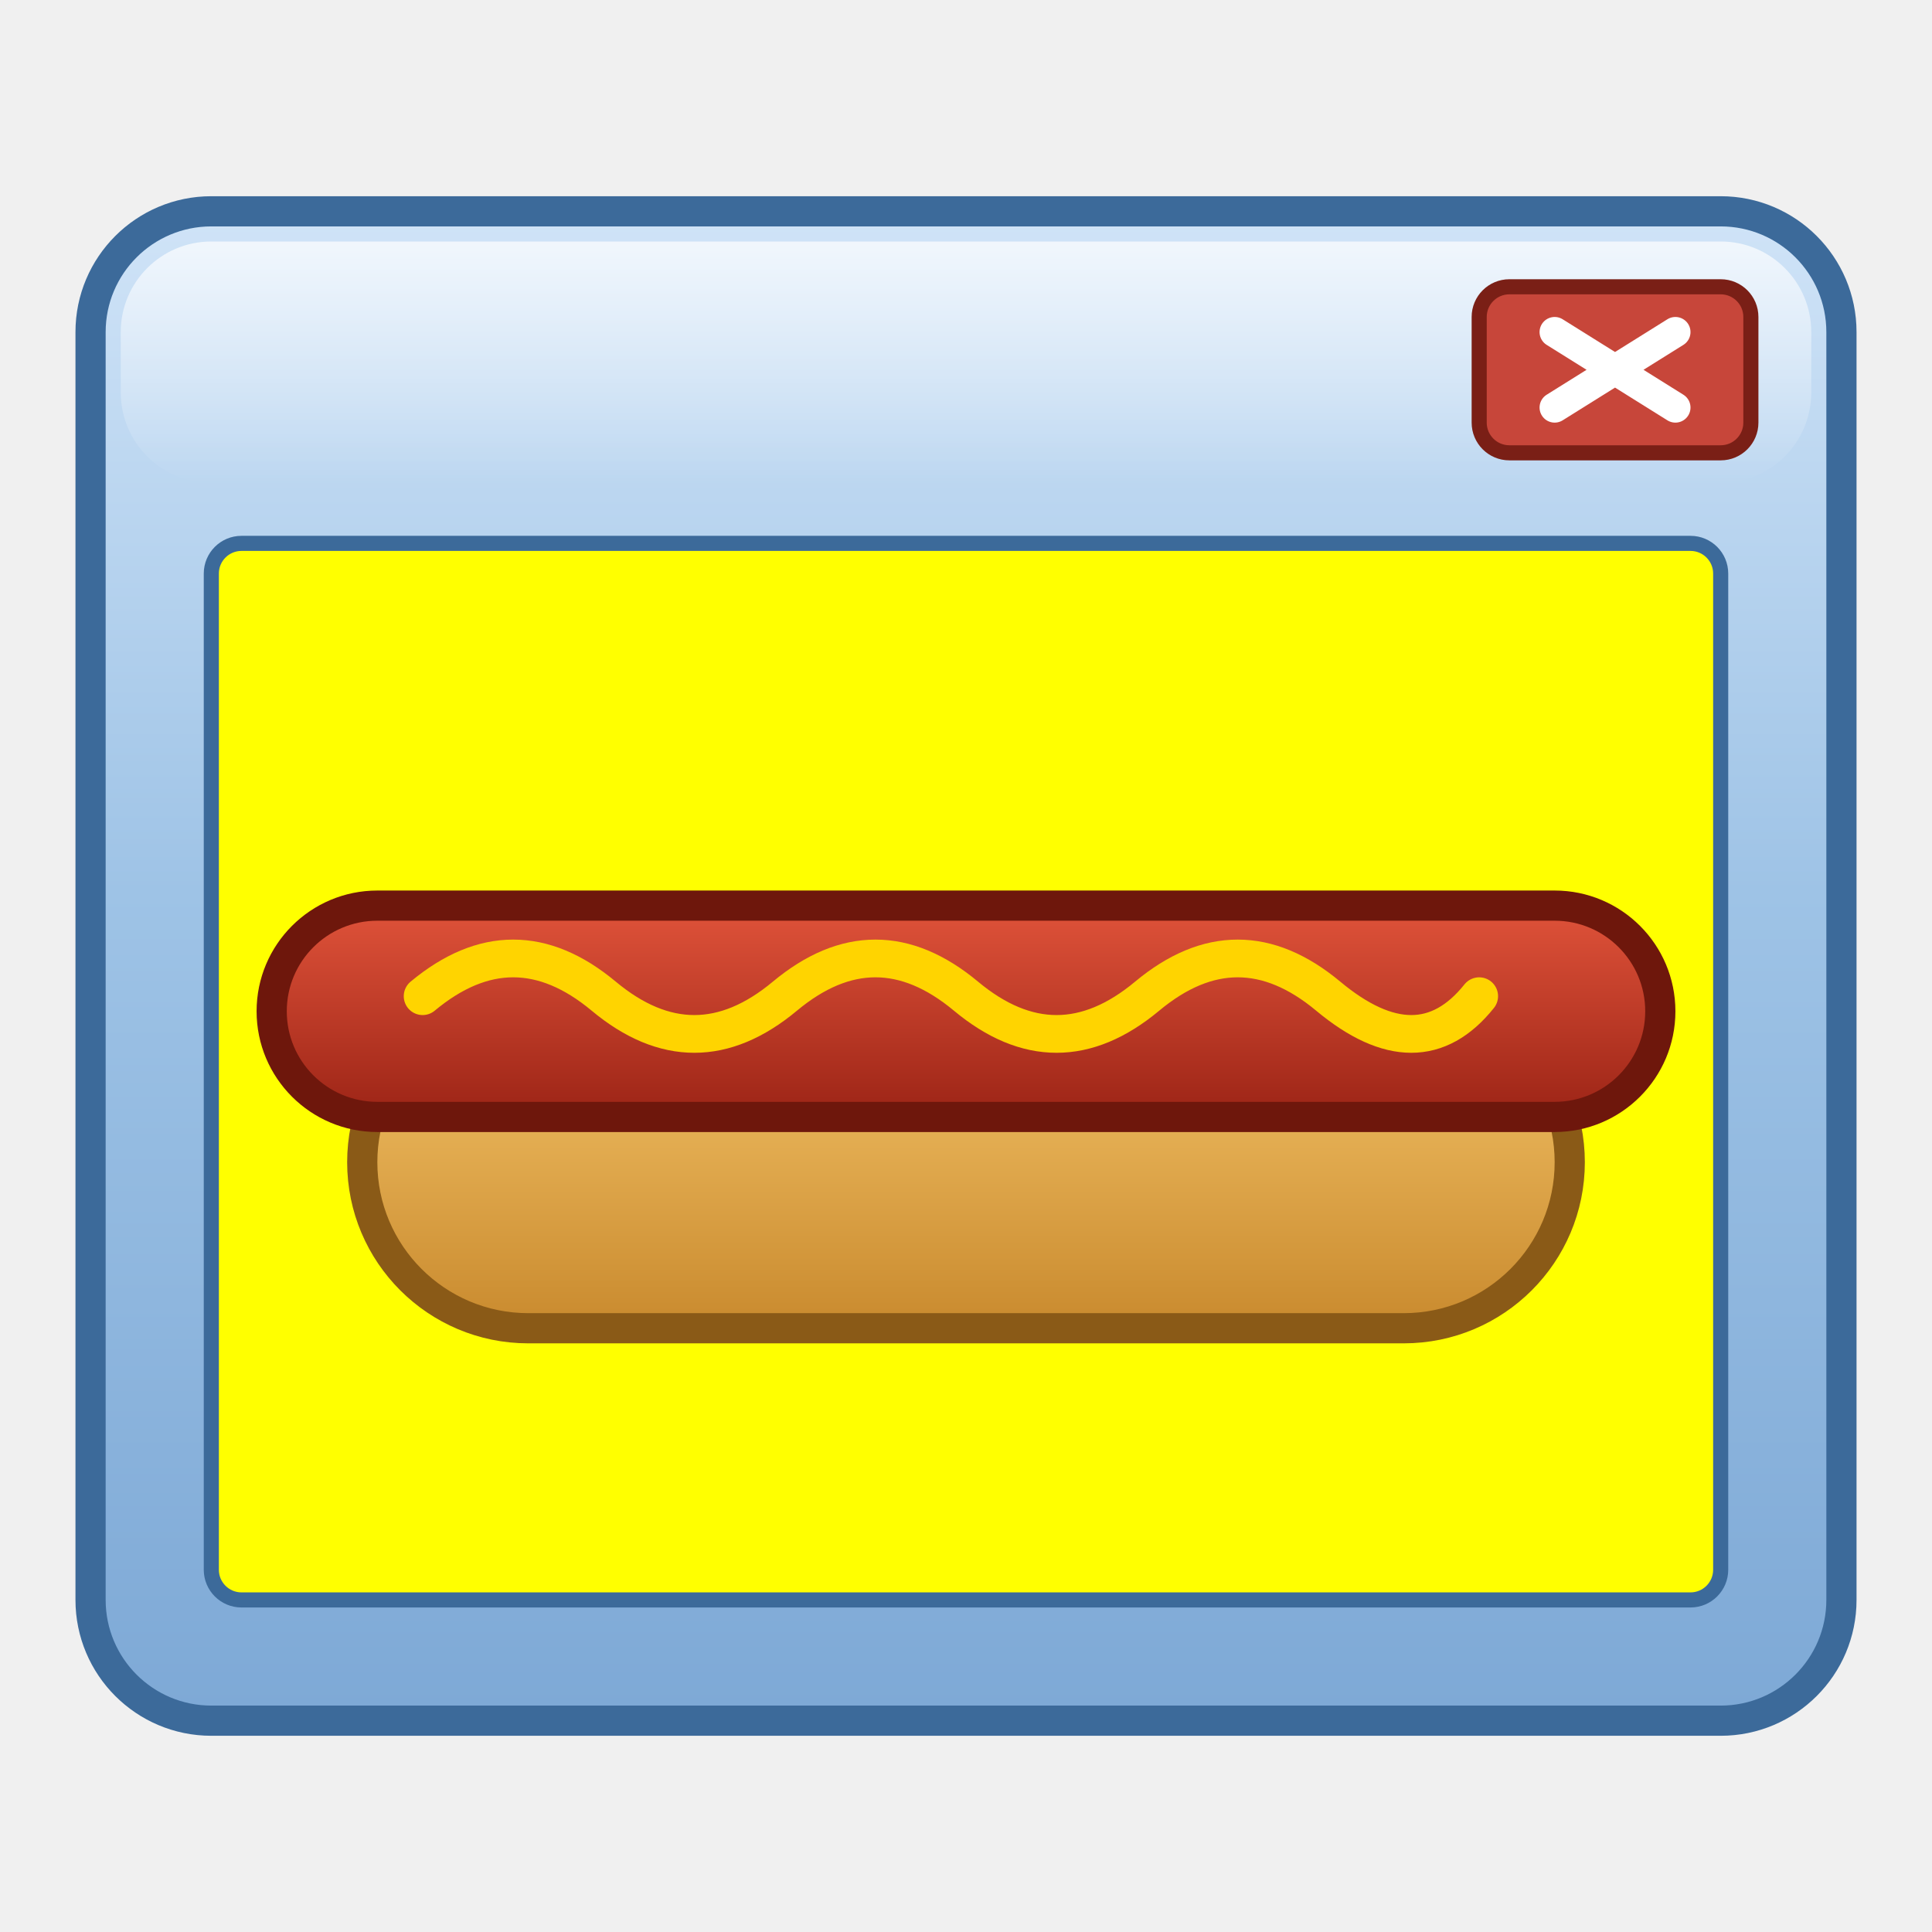
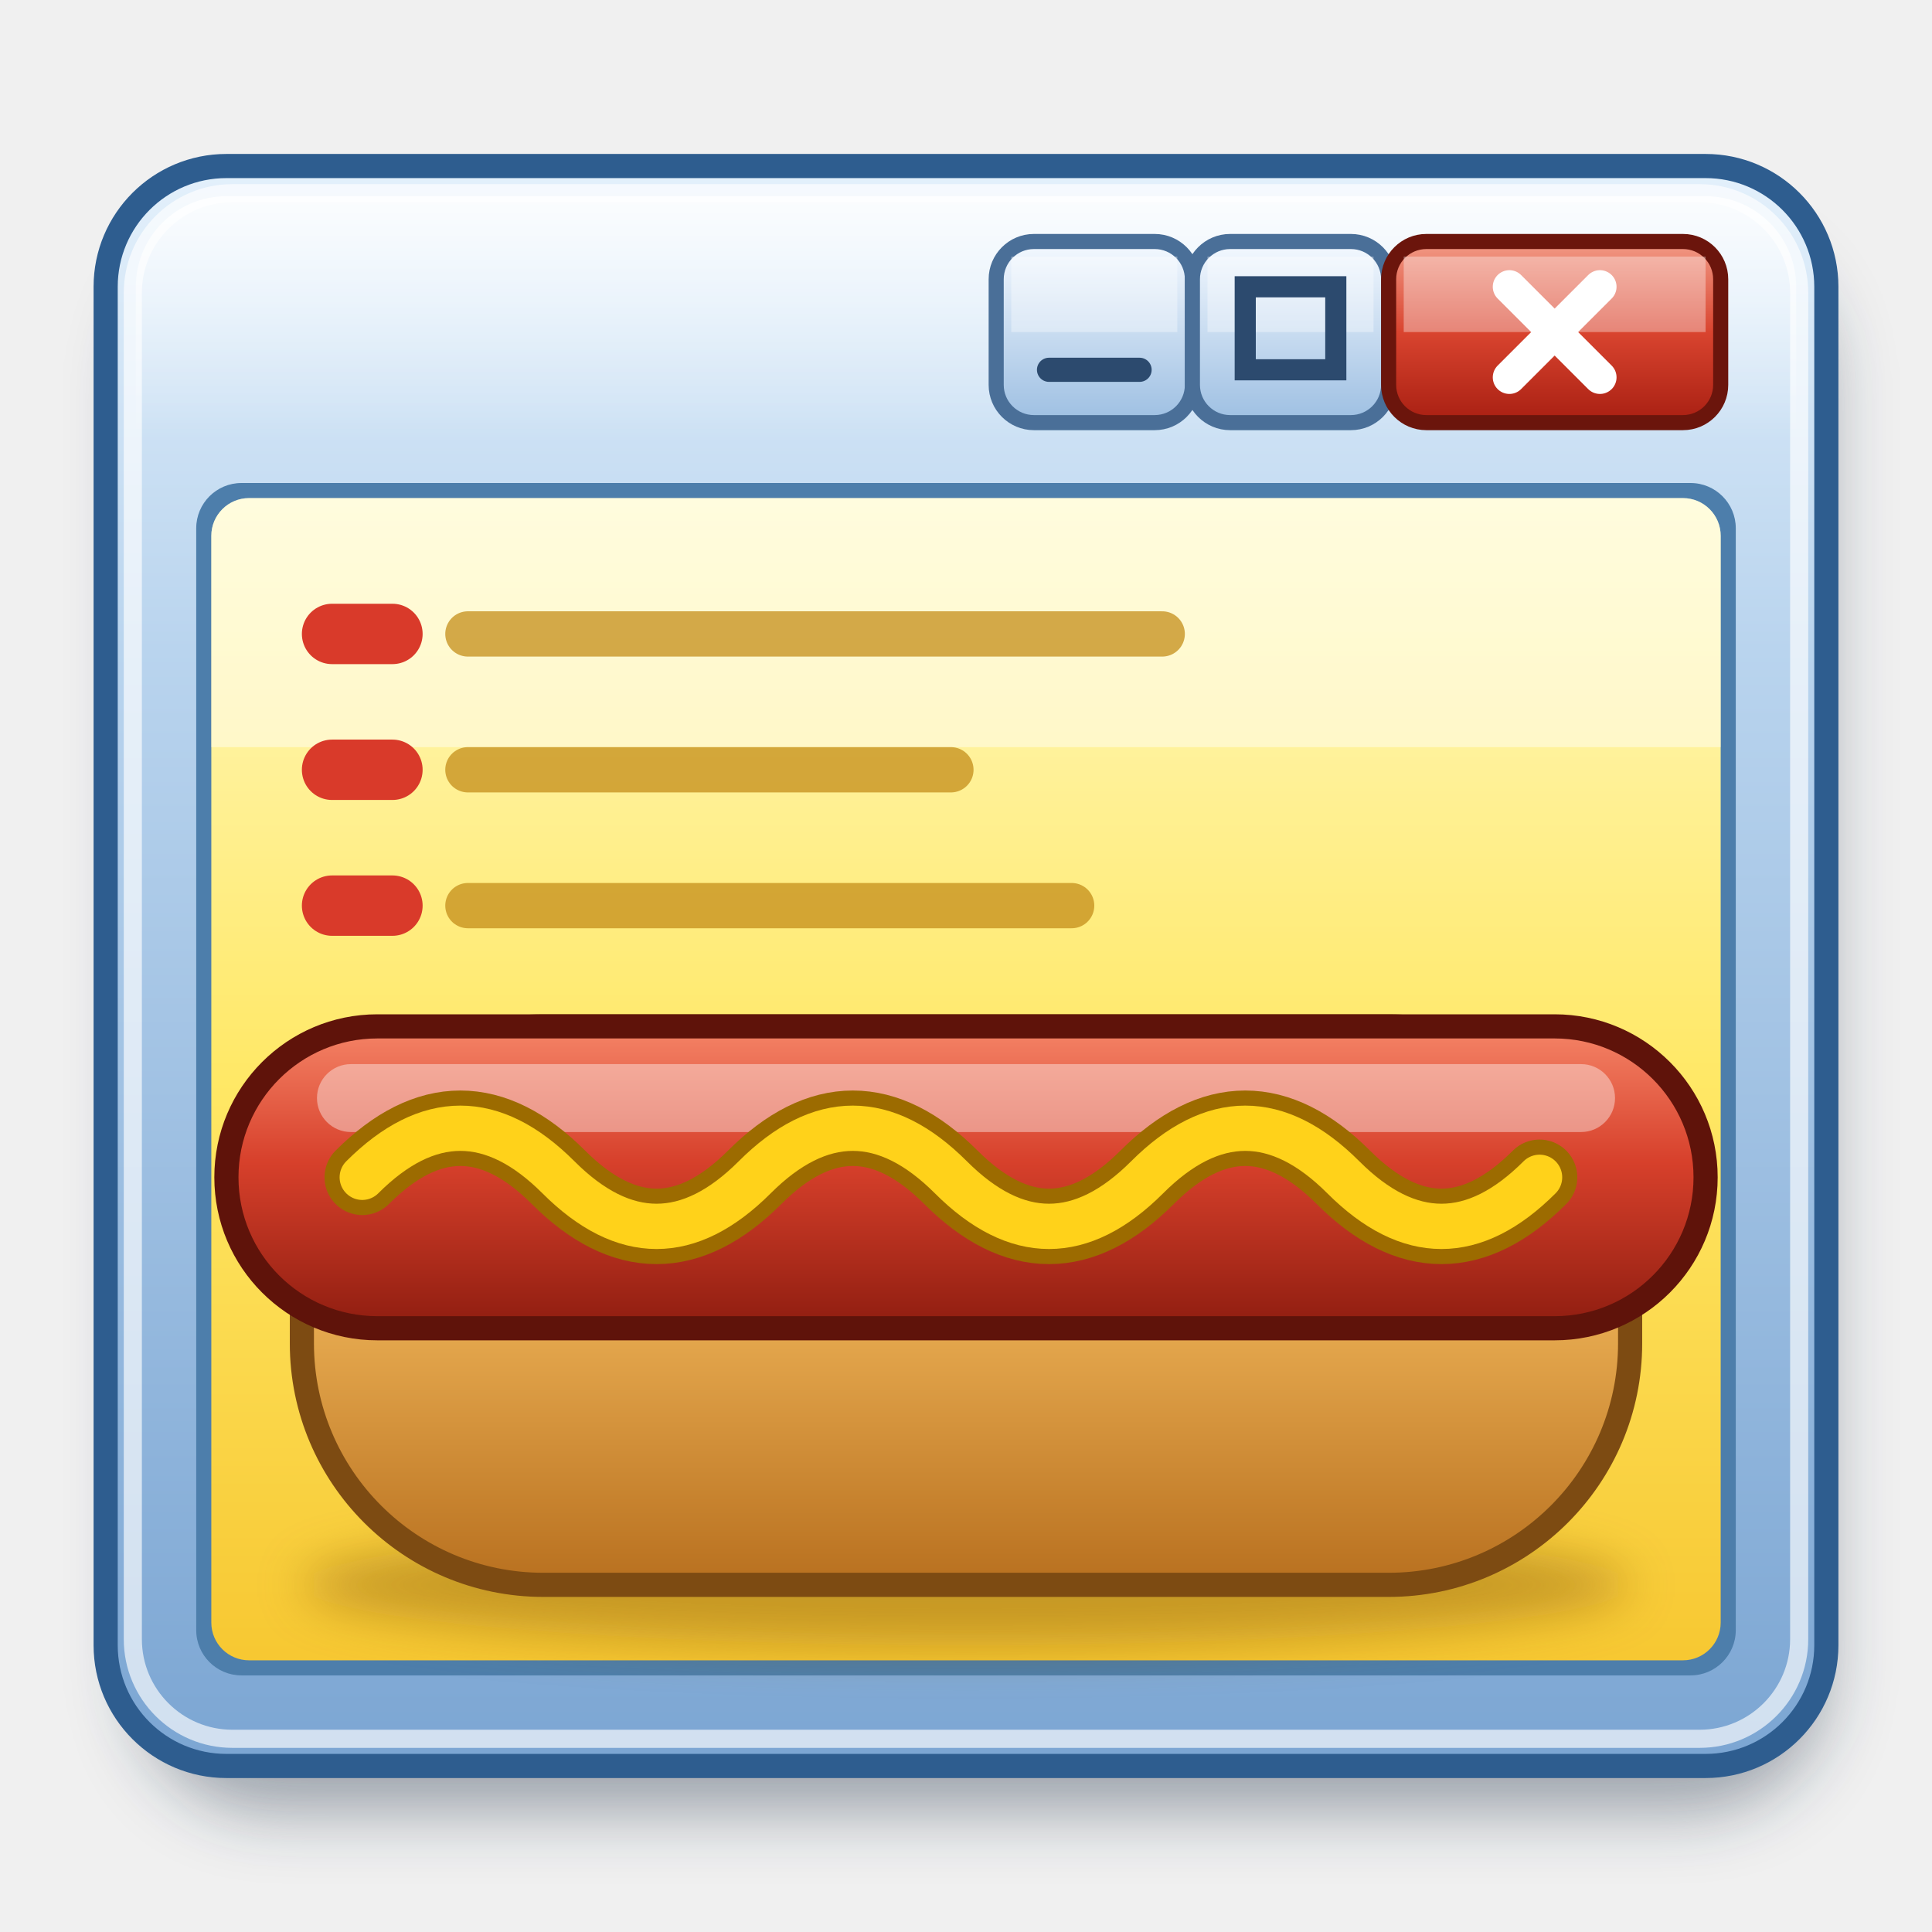
<svg xmlns="http://www.w3.org/2000/svg" viewBox="0 0 128 128" role="img" aria-label="HotDogStand">
  <defs>
    <linearGradient id="frame" x1="0" y1="0" x2="0" y2="1">
-       <stop offset="0" stop-color="#cfe3f7" />
-       <stop offset="0.45" stop-color="#9ec3e6" />
-       <stop offset="1" stop-color="#7ea9d6" />
+       <stop offset="0" stop-color="#e3f0fb" />
+       <stop offset="0.3" stop-color="#b9d4ee" />
+       <stop offset="1" stop-color="#7ca6d3" />
    </linearGradient>
-     <linearGradient id="glass" x1="0" y1="0" x2="0" y2="1">
-       <stop offset="0" stop-color="#ffffff" stop-opacity="0.7" />
-       <stop offset="1" stop-color="#ffffff" stop-opacity="0" />
+     <linearGradient id="gloss" x1="0" y1="0" x2="0" y2="1">
+       <stop offset="0" stop-color="#fff" stop-opacity="0.85" />
+       <stop offset="1" stop-color="#fff" stop-opacity="0" />
+     </linearGradient>
+     <linearGradient id="client" x1="0" y1="0" x2="0" y2="1">
+       <stop offset="0" stop-color="#fff9c2" />
+       <stop offset="0.5" stop-color="#ffe866" />
+       <stop offset="1" stop-color="#f7c832" />
+     </linearGradient>
+     <linearGradient id="close" x1="0" y1="0" x2="0" y2="1">
+       <stop offset="0" stop-color="#f29a86" />
+       <stop offset="0.5" stop-color="#d9442f" />
+       <stop offset="1" stop-color="#a81f12" />
+     </linearGradient>
+     <linearGradient id="btn" x1="0" y1="0" x2="0" y2="1">
+       <stop offset="0" stop-color="#f4f9ff" />
+       <stop offset="1" stop-color="#9dbfe2" />
    </linearGradient>
    <linearGradient id="bun" x1="0" y1="0" x2="0" y2="1">
-       <stop offset="0" stop-color="#f6c66b" />
-       <stop offset="1" stop-color="#c98a2e" />
+       <stop offset="0" stop-color="#fbe2a4" />
+       <stop offset="0.5" stop-color="#e9ad52" />
+       <stop offset="1" stop-color="#b8701f" />
    </linearGradient>
    <linearGradient id="sausage" x1="0" y1="0" x2="0" y2="1">
-       <stop offset="0" stop-color="#e0533a" />
-       <stop offset="1" stop-color="#9c2416" />
+       <stop offset="0" stop-color="#f58467" />
+       <stop offset="0.45" stop-color="#d7402b" />
+       <stop offset="1" stop-color="#8f1d10" />
    </linearGradient>
+     <filter id="shadow" x="-10%" y="-10%" width="120%" height="130%">
+       <feGaussianBlur stdDeviation="2.2" />
+     </filter>
+     <filter id="soft" x="-20%" y="-50%" width="140%" height="200%">
+       <feGaussianBlur stdDeviation="1.6" />
+     </filter>
  </defs>
-   <rect x="6" y="14" width="116" height="100" rx="8" fill="url(#frame)" stroke="#3c6a9a" stroke-width="2" />
-   <rect x="8" y="16" width="112" height="16" rx="6" fill="url(#glass)" />
-   <rect x="98" y="19" width="18" height="11" rx="2" fill="#c7463a" stroke="#7a1f16" />
-   <path d="M103 22 l8 5 M111 22 l-8 5" stroke="#fff" stroke-width="2" stroke-linecap="round" />
-   <rect x="14" y="36" width="100" height="70" rx="2" fill="#ffff00" stroke="#3c6a9a" />
-   <rect x="24" y="66" width="80" height="22" rx="11" fill="url(#bun)" stroke="#8a5a17" stroke-width="2" />
-   <rect x="18" y="60" width="92" height="14" rx="7" fill="url(#sausage)" stroke="#6e170c" stroke-width="2" />
-   <path d="M28 66 q6 -5 12 0 t12 0 t12 0 t12 0 t12 0 t10 0" fill="none" stroke="#ffd400" stroke-width="2.5" stroke-linecap="round" />
+   <rect x="9" y="16" width="112" height="104" rx="9" fill="#1b2d44" opacity="0.4" filter="url(#shadow)" />
+   <rect x="7" y="11" width="114" height="106" rx="8" fill="url(#frame)" stroke="#2e5d8f" stroke-width="1.6" />
+   <rect x="8.8" y="12.8" width="110.4" height="102.4" rx="6.6" fill="none" stroke="#fff" stroke-opacity="0.65" stroke-width="1.2" />
+   <path d="M9 19 a6 6 0 0 1 6 -6 h98 a6 6 0 0 1 6 6 v10 H9 z" fill="url(#gloss)" />
+   <rect x="66" y="16" width="13" height="12" rx="2.5" fill="url(#btn)" stroke="#4a6f98" stroke-width="1" />
+   <rect x="79" y="16" width="13" height="12" rx="2.5" fill="url(#btn)" stroke="#4a6f98" stroke-width="1" />
+   <rect x="92" y="16" width="22" height="12" rx="2.5" fill="url(#close)" stroke="#6b150c" stroke-width="1" />
+   <path d="M67 17 h11 v5 h-11 z M80 17 h11 v5 h-11 z M93 17 h20 v5 h-20 z" fill="#fff" opacity="0.35" />
+   <path d="M69.5 24.5 h6" stroke="#2c4a6e" stroke-width="1.6" stroke-linecap="round" />
+   <rect x="82.5" y="19" width="6" height="5.5" fill="none" stroke="#2c4a6e" stroke-width="1.4" />
+   <path d="M100 19 l6 6 M106 19 l-6 6" stroke="#fff" stroke-width="2.2" stroke-linecap="round" />
+   <rect x="13" y="32" width="102" height="79" rx="3" fill="#4d7eab" />
+   <rect x="14" y="33" width="100" height="77" rx="2.5" fill="url(#client)" />
+   <path d="M14 35.5 a2.5 2.5 0 0 1 2.5 -2.5 h95 a2.5 2.5 0 0 1 2.5 2.5 v14 H14 z" fill="#fff" opacity="0.45" />
+   <g stroke-linecap="round">
+     <path d="M22 42 h4 M22 51 h4 M22 60 h4" stroke="#d93a2a" stroke-width="4" />
+     <path d="M31 42 h46 M31 51 h32 M31 60 h40" stroke="#c48e1a" stroke-width="3" opacity="0.75" />
+   </g>
+   <ellipse cx="64" cy="105" rx="44" ry="4" fill="#8a5a10" opacity="0.45" filter="url(#soft)" />
+   <rect x="20" y="68" width="88" height="37" rx="16" fill="url(#bun)" stroke="#7d4b12" stroke-width="1.6" />
+   <path d="M25 72 a9 9 0 0 1 9 -3 h60 a9 9 0 0 1 9 3" fill="none" stroke="#fff" stroke-opacity="0.55" stroke-width="2" stroke-linecap="round" />
+   <rect x="15" y="68" width="98" height="20" rx="10" fill="url(#sausage)" stroke="#5f130a" stroke-width="1.6" />
+   <rect x="21" y="70.5" width="86" height="4.5" rx="2.25" fill="#fff" opacity="0.4" />
+   <path d="M24 78 q6.5 -6.5 13 0 t13 0 t13 0 t13 0 t13 0 t13 0" fill="none" stroke="#9c6b00" stroke-width="5" stroke-linecap="round" stroke-linejoin="round" />
+   <path d="M24 78 q6.5 -6.5 13 0 t13 0 t13 0 t13 0 t13 0 t13 0" fill="none" stroke="#ffd21a" stroke-width="3" stroke-linecap="round" stroke-linejoin="round" />
</svg>
